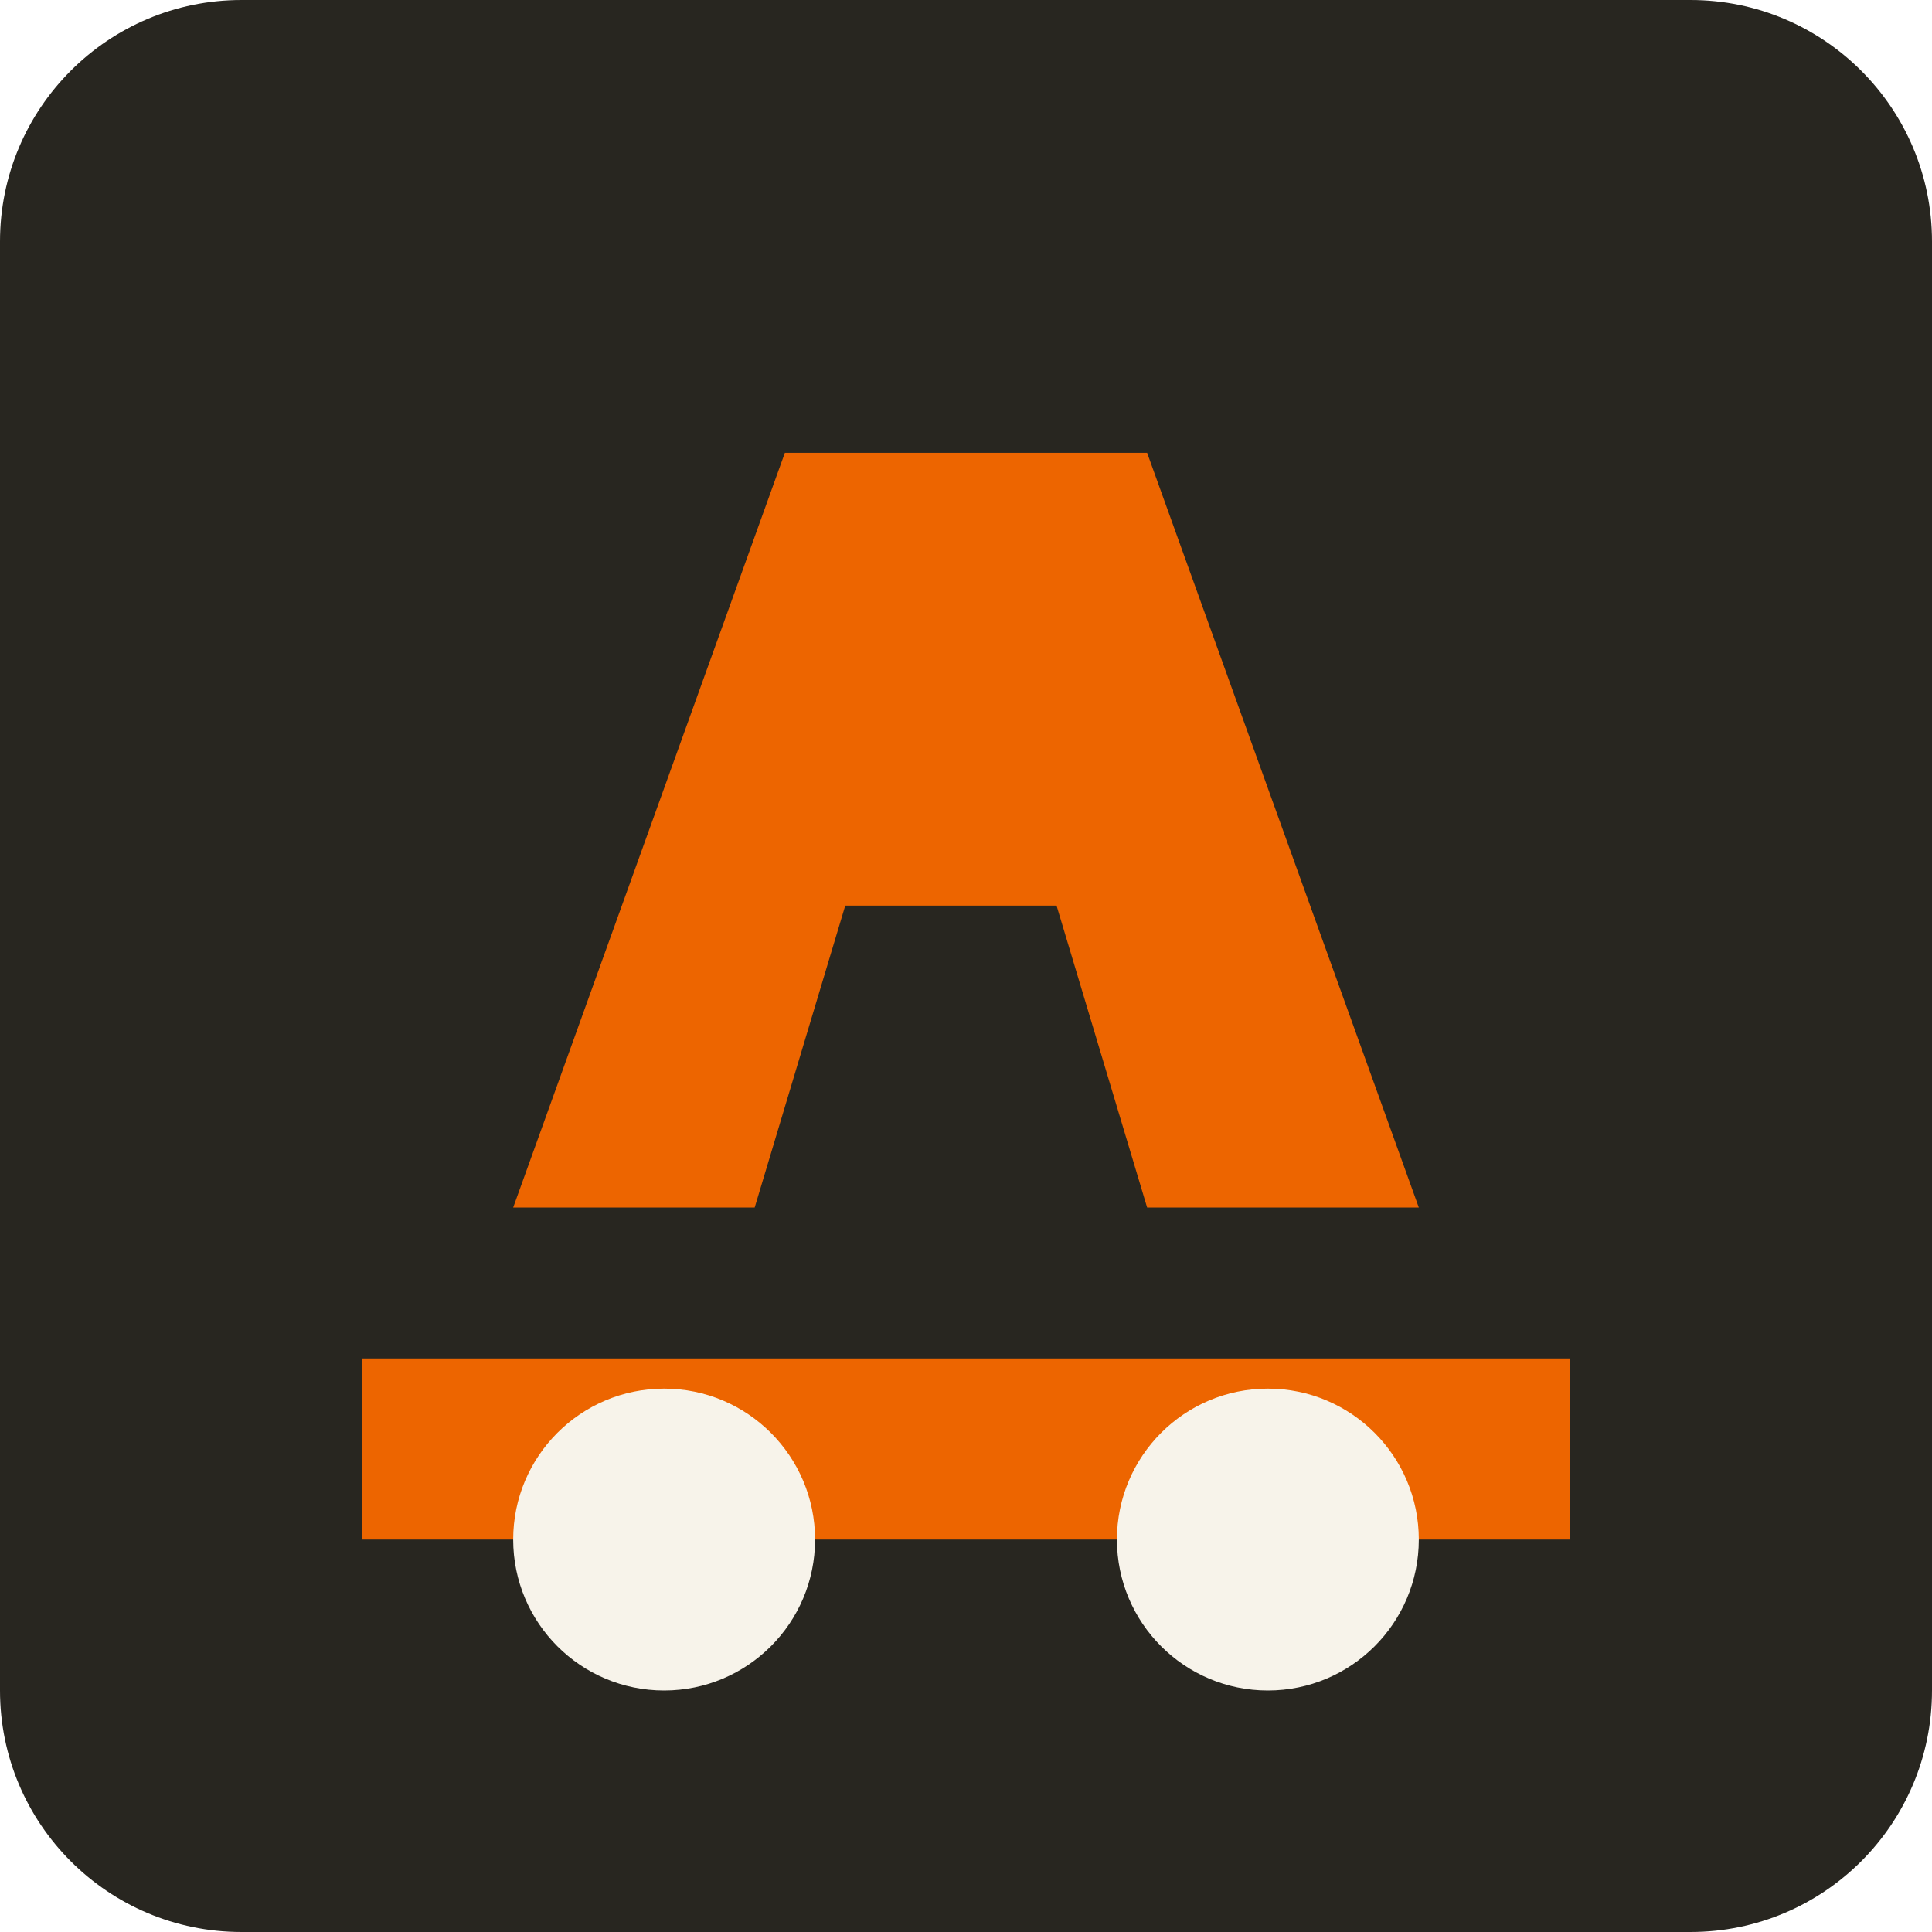
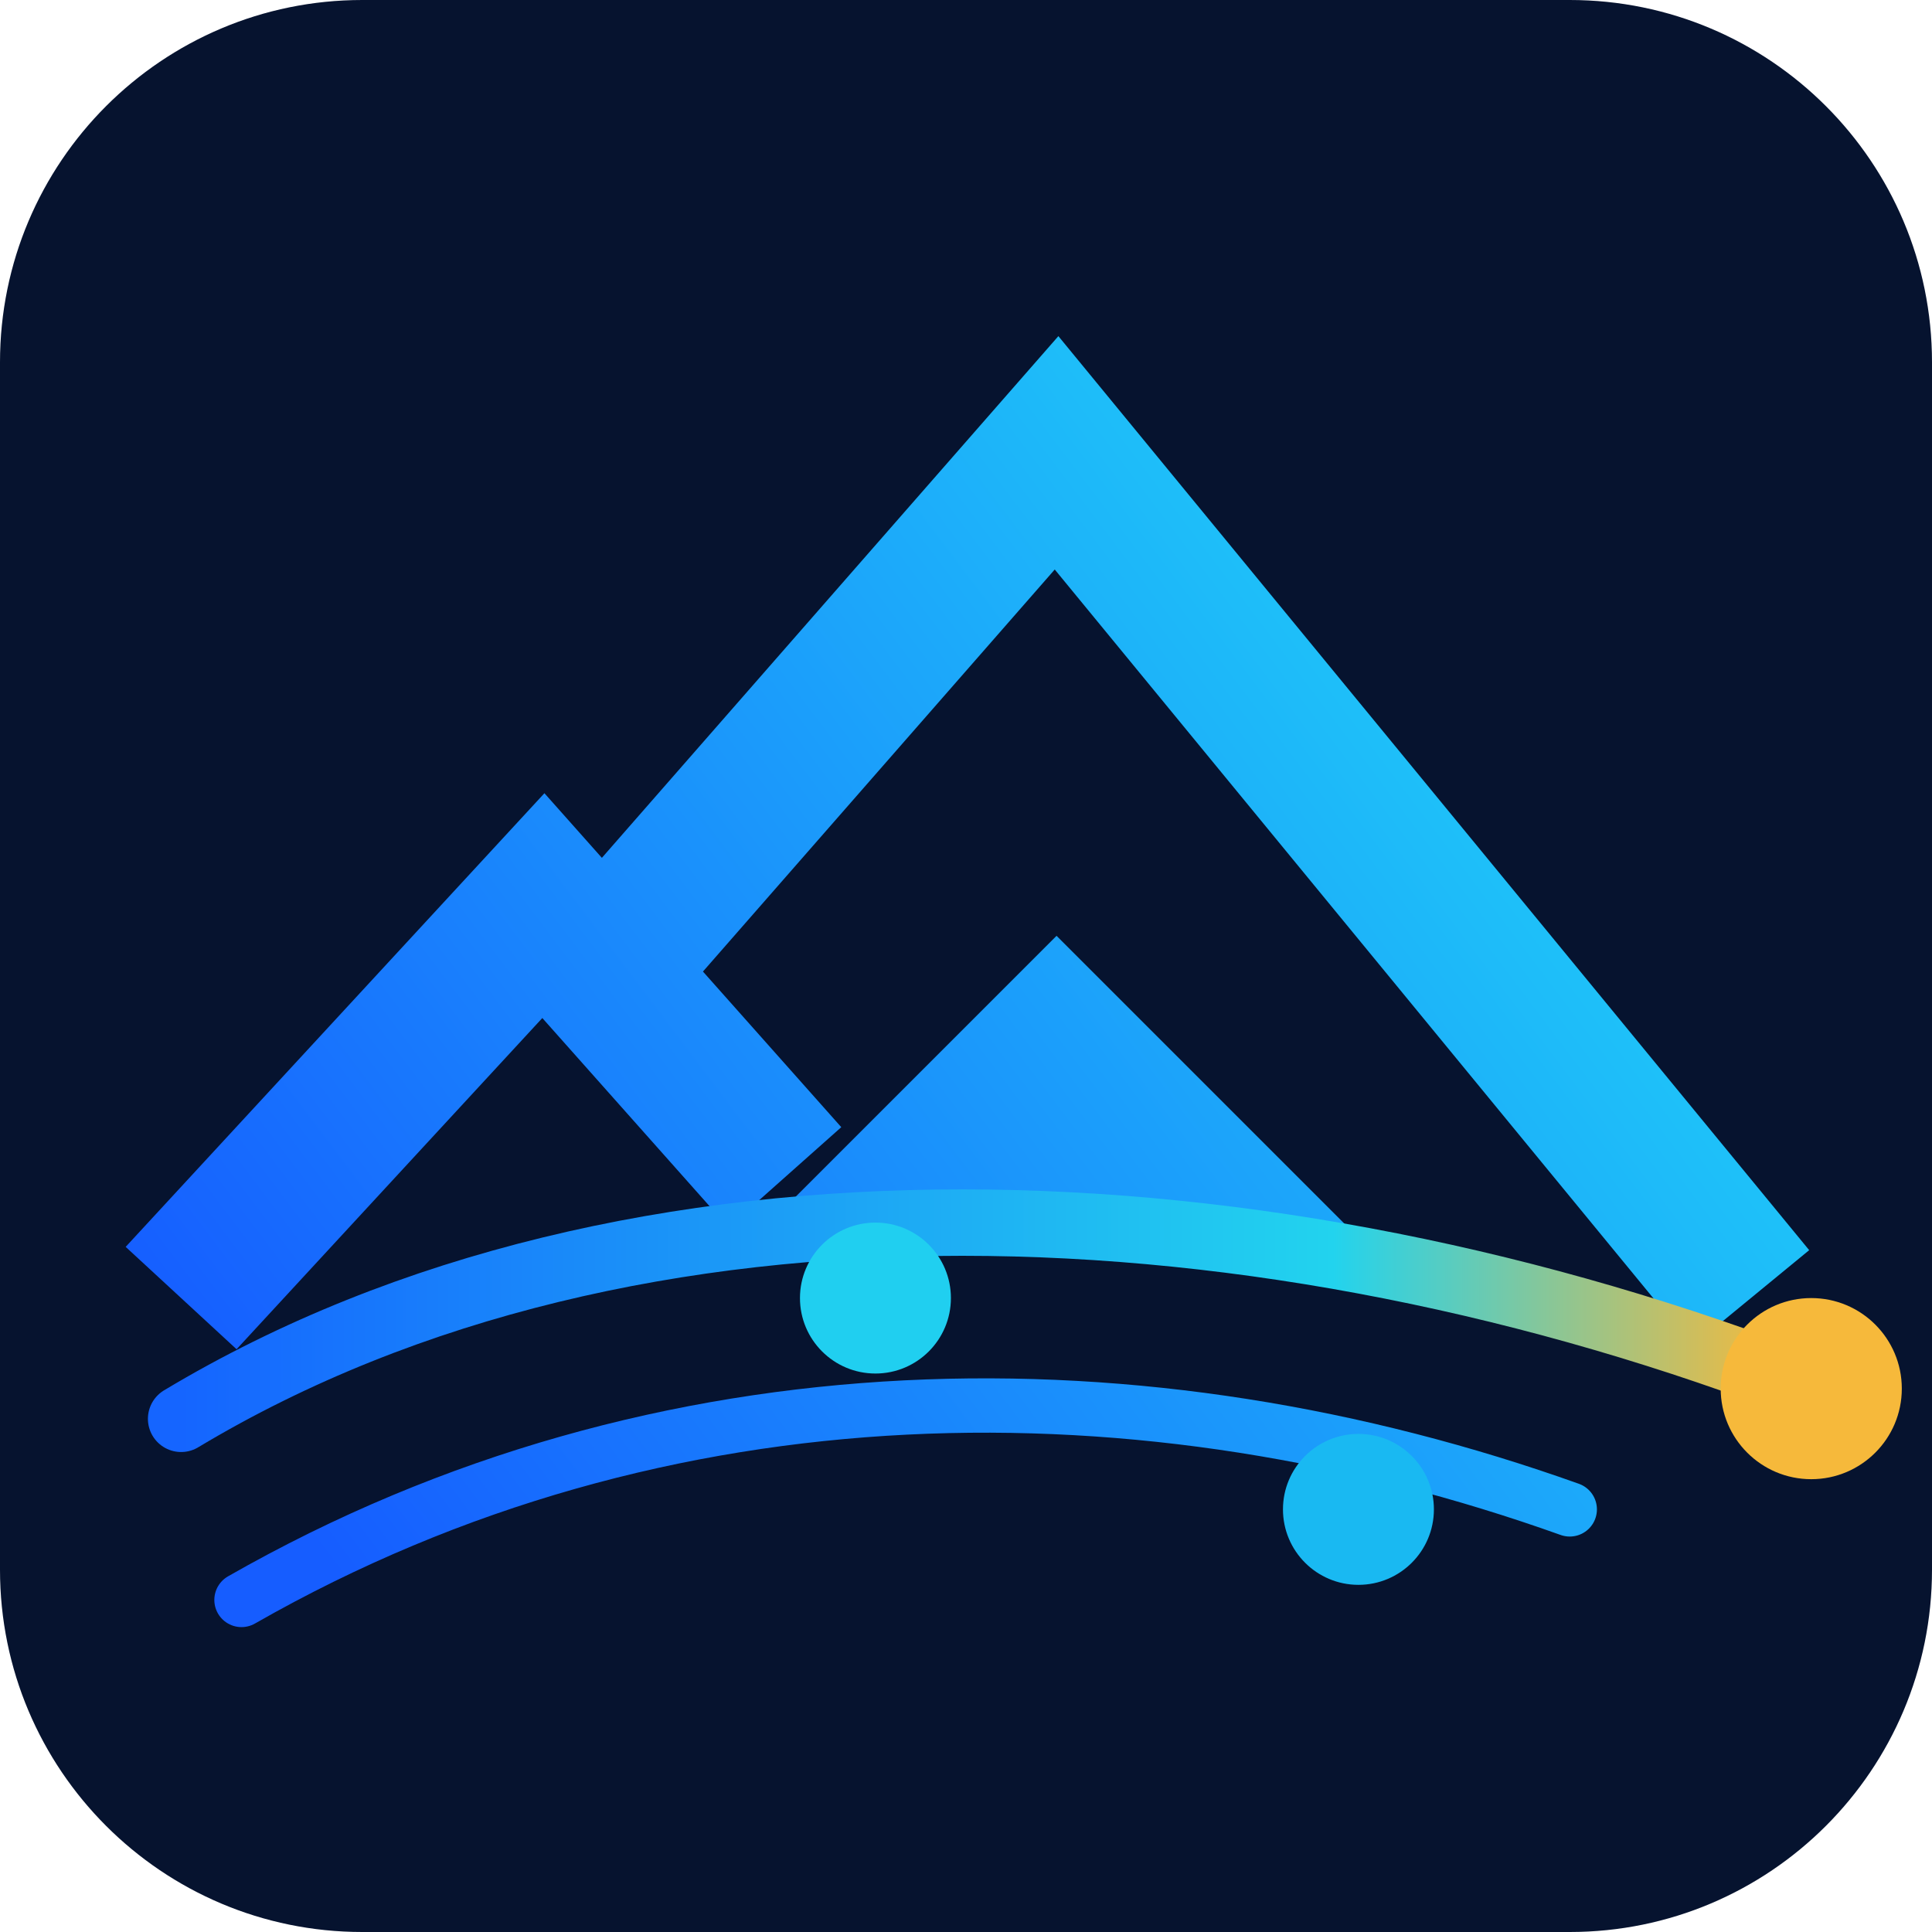
- <svg xmlns="http://www.w3.org/2000/svg" viewBox="0 0 64 64">
-   <rect width="64" height="64" rx="8" fill="#282620" />
-   <path d="M12 45h40v6H12zm5-5 9-25h12l9 25h-9l-3-10h-7l-3 10z" fill="#ed6500" />
-   <circle cx="22" cy="51" r="5" fill="#f7f3ea" />
-   <circle cx="42" cy="51" r="5" fill="#f7f3ea" />
+ <svg xmlns="http://www.w3.org/2000/svg" viewBox="0 0 64 64" fill="none">
+   <defs>
+     <linearGradient id="mountain" x1="8" y1="48" x2="53" y2="14" gradientUnits="userSpaceOnUse">
+       <stop stop-color="#165DFF" />
+       <stop offset="1" stop-color="#20D9F7" />
+     </linearGradient>
+     <linearGradient id="data" x1="6" y1="49" x2="59" y2="49" gradientUnits="userSpaceOnUse">
+       <stop stop-color="#1565FF" />
+       <stop offset=".72" stop-color="#22D3EE" />
+       <stop offset="1" stop-color="#F6B93B" />
+     </linearGradient>
+   </defs>
+   <rect width="64" height="64" rx="12" fill="#06132F" />
+   <path d="m6 43 12-13 8 9M21 31l14-16 23 28" stroke="url(#mountain)" stroke-width="5" stroke-linejoin="miter" />
+   <path d="m26 40 9-9 10 10Z" fill="url(#mountain)" />
+   <path d="M6 47c15-9 36-8 54-1" stroke="url(#data)" stroke-width="2.2" stroke-linecap="round" />
+   <path d="M8 53c14-8 30-8 44-3" stroke="url(#mountain)" stroke-width="1.8" stroke-linecap="round" />
+   <circle cx="29" cy="43" r="2.5" fill="#20CFF0" />
+   <circle cx="45" cy="50" r="2.5" fill="#19B9F2" />
+   <circle cx="60" cy="46" r="3" fill="#F6B93B" />
</svg>
